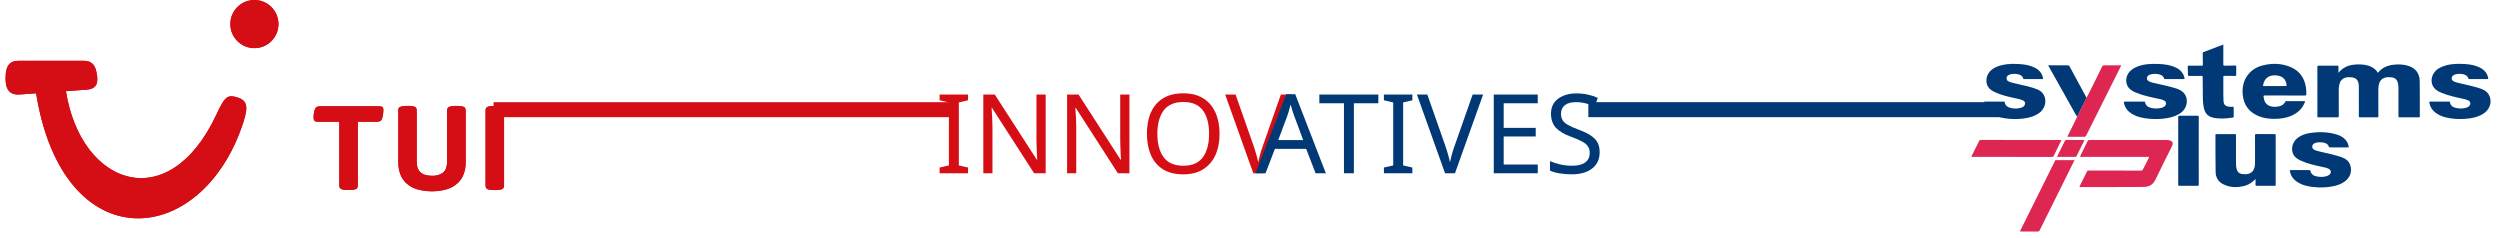
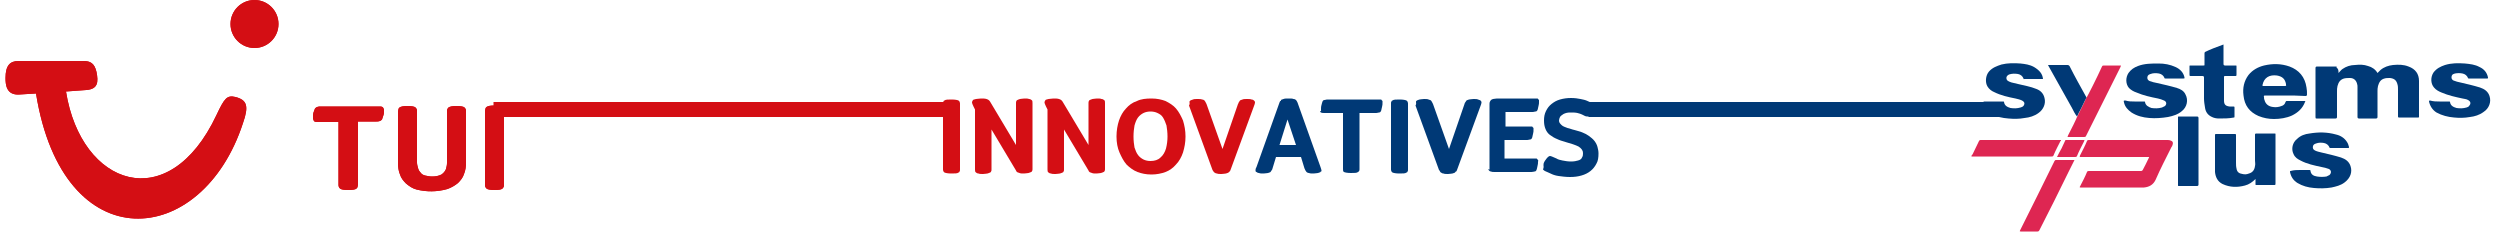
- <svg xmlns="http://www.w3.org/2000/svg" version="1.1" id="Layer_1" x="0px" y="0px" viewBox="0 0 500 47.57" style="enable-background:new 0 0 500 47.57;" xml:space="preserve">
+ <svg xmlns="http://www.w3.org/2000/svg" version="1.1" id="Layer_1" x="0px" y="0px" viewBox="0 0 500 47.6" style="enable-background:new 0 0 500 47.6;" xml:space="preserve">
  <style type="text/css">
- 	.st0{fill:#D40E14;}
- 	.st1{font-family:'TUIType-Bold';}
- 	.st2{font-size:22.049px;}
- 	.st3{fill:#003976;}
- 	.st4{fill:none;stroke:#D40E14;stroke-width:3;stroke-miterlimit:10;}
- 	.st5{fill:none;stroke:#003976;stroke-width:3;stroke-miterlimit:10;}
- 	.st6{fill:none;}
- 	.st7{fill:#DE2652;}
+ 	.st0{enable-background:new    ;}
+ 	.st1{fill:#D40E14;}
+ 	.st2{fill:#003976;}
+ 	.st3{fill:none;stroke:#D40E14;stroke-width:3;stroke-miterlimit:10;}
+ 	.st4{fill:none;stroke:#003976;stroke-width:3;stroke-miterlimit:10;}
+ 	.st5{fill:none;}
+ 	.st6{fill:#DE2652;}
</style>
-   <text transform="matrix(1 0 0 1 187.0473 34.6475)" class="st0 st1 st2">INNOV</text>
-   <text transform="matrix(1 0 0 1 251.1044 34.6475)" class="st3 st1 st2">ATIVES</text>
-   <line id="line1_4_" vector-effect="non-scaling-stroke" class="st4" x1="190.694" y1="21.935" x2="98.713" y2="21.935" />
-   <line id="line2_4_" vector-effect="non-scaling-stroke" class="st5" x1="400.632" y1="21.935" x2="317.669" y2="21.935" />
+   <g class="st0">
+     <path class="st1" d="M188.6,33.9V20.7c0-0.2,0-0.3,0.1-0.4c0-0.1,0.1-0.2,0.2-0.2c0.2-0.2,0.7-0.2,1.4-0.2c0.7,0,1.2,0.1,1.4,0.2   c0.1,0.1,0.1,0.1,0.2,0.2c0,0.1,0.1,0.2,0.1,0.4v13.2c0,0.2,0,0.3-0.1,0.4c0,0.1-0.1,0.2-0.2,0.2c-0.2,0.2-0.7,0.2-1.4,0.2   c-0.7,0-1.2-0.1-1.4-0.2C188.7,34.4,188.6,34.1,188.6,33.9z" />
+     <path class="st1" d="M194.4,20.5c0-0.2,0.1-0.3,0.2-0.5c0.1-0.1,0.3-0.1,0.6-0.2c0.3,0,0.6-0.1,1-0.1c0.4,0,0.8,0,1.1,0.1   c0.3,0.1,0.5,0.2,0.7,0.5l5.2,8.7v-8.4c0-0.2,0-0.3,0.1-0.4c0-0.1,0.1-0.2,0.2-0.2c0.1-0.1,0.3-0.1,0.5-0.2c0.2,0,0.5-0.1,0.9-0.1   c0.4,0,0.7,0,0.9,0.1c0.2,0,0.4,0.1,0.5,0.2c0.2,0.1,0.2,0.3,0.2,0.6v13.2c0,0.2,0,0.3-0.1,0.4c0,0.1-0.1,0.2-0.2,0.2   c-0.1,0.1-0.3,0.1-0.5,0.2c-0.2,0-0.5,0.1-0.9,0.1c-0.4,0-0.7,0-0.9-0.1s-0.4-0.1-0.5-0.2c-0.1-0.1-0.2-0.2-0.2-0.3l-4.9-8.2v8   c0,0.2,0,0.3-0.1,0.4c0,0.1-0.1,0.2-0.2,0.2c-0.1,0.1-0.3,0.1-0.5,0.2c-0.2,0-0.5,0.1-0.9,0.1c-0.4,0-0.7,0-0.9-0.1   c-0.2,0-0.4-0.1-0.5-0.2c-0.2-0.1-0.2-0.4-0.2-0.6v-12l-0.3-0.6C194.5,20.9,194.4,20.6,194.4,20.5z" />
+     <path class="st1" d="M208.9,20.5c0-0.2,0.1-0.3,0.2-0.5c0.1-0.1,0.3-0.1,0.6-0.2c0.3,0,0.6-0.1,1-0.1c0.4,0,0.8,0,1.1,0.1   c0.3,0.1,0.5,0.2,0.7,0.5l5.2,8.7v-8.4c0-0.2,0-0.3,0.1-0.4c0-0.1,0.1-0.2,0.2-0.2c0.1-0.1,0.3-0.1,0.5-0.2c0.2,0,0.5-0.1,0.9-0.1   c0.4,0,0.7,0,0.9,0.1c0.2,0,0.4,0.1,0.5,0.2c0.2,0.1,0.2,0.3,0.2,0.6v13.2c0,0.2,0,0.3-0.1,0.4c0,0.1-0.1,0.2-0.2,0.2   c-0.1,0.1-0.3,0.1-0.5,0.2c-0.2,0-0.5,0.1-0.9,0.1c-0.4,0-0.7,0-0.9-0.1s-0.4-0.1-0.5-0.2c-0.1-0.1-0.2-0.2-0.2-0.3l-4.9-8.2v8   c0,0.2,0,0.3-0.1,0.4c0,0.1-0.1,0.2-0.2,0.2c-0.1,0.1-0.3,0.1-0.5,0.2c-0.2,0-0.5,0.1-0.9,0.1c-0.4,0-0.7,0-0.9-0.1   c-0.2,0-0.4-0.1-0.5-0.2c-0.2-0.1-0.2-0.4-0.2-0.6v-12l-0.3-0.6C209,20.9,208.9,20.6,208.9,20.5z" />
+     <path class="st1" d="M223.3,27.3c0-1.2,0.2-2.3,0.5-3.2s0.8-1.8,1.4-2.4c0.6-0.7,1.3-1.2,2.2-1.5c0.8-0.4,1.8-0.5,2.9-0.5   c1.1,0,2,0.2,2.8,0.5c0.8,0.4,1.6,0.9,2.1,1.5c0.6,0.7,1,1.5,1.4,2.4c0.3,1,0.5,2,0.5,3.2c0,1.2-0.2,2.2-0.5,3.2   c-0.3,0.9-0.8,1.8-1.4,2.4c-0.6,0.7-1.3,1.2-2.1,1.5s-1.8,0.5-2.8,0.5c-1.1,0-2-0.2-2.8-0.5s-1.6-0.9-2.2-1.5   c-0.6-0.7-1-1.5-1.4-2.4S223.3,28.5,223.3,27.3z M226.7,27.3c0,0.9,0.1,1.6,0.2,2.2c0.2,0.6,0.4,1.1,0.7,1.5s0.7,0.7,1.1,0.9   s0.9,0.3,1.4,0.3c0.8,0,1.5-0.2,2-0.7c0.5-0.4,0.9-1.1,1.1-1.8c0.2-0.8,0.3-1.6,0.3-2.4s-0.1-1.6-0.2-2.2c-0.2-0.6-0.4-1.1-0.7-1.6   s-0.7-0.7-1.1-0.9s-0.9-0.3-1.4-0.3c-0.5,0-1,0.1-1.4,0.3s-0.8,0.5-1.1,0.9s-0.5,0.9-0.7,1.6C226.8,25.7,226.7,26.4,226.7,27.3z" />
+     <path class="st1" d="M237.9,20.4c0-0.1,0-0.2,0.1-0.2c0-0.1,0.1-0.1,0.1-0.1c0.1-0.1,0.3-0.1,0.5-0.2s0.5-0.1,0.9-0.1   c0.4,0,0.7,0,0.9,0.1c0.2,0,0.4,0.1,0.5,0.2c0.1,0.1,0.2,0.3,0.4,0.7l3.2,9l3.1-9c0.1-0.1,0.1-0.3,0.2-0.4c0.1-0.1,0.1-0.2,0.2-0.3   c0.1-0.1,0.3-0.1,0.5-0.2s0.5-0.1,0.9-0.1c0.4,0,0.7,0,0.9,0.1c0.2,0,0.4,0.1,0.5,0.2c0.1,0.1,0.2,0.2,0.2,0.4   c0,0.2-0.1,0.4-0.2,0.7L246.1,34c-0.1,0.2-0.1,0.3-0.2,0.3c-0.1,0.1-0.1,0.1-0.2,0.2c-0.1,0.1-0.3,0.1-0.5,0.2   c-0.2,0-0.5,0.1-0.9,0.1c-0.4,0-0.7,0-0.9-0.1c-0.2,0-0.4-0.1-0.5-0.2c-0.1,0-0.1-0.1-0.2-0.2s-0.1-0.2-0.2-0.3l-4.7-12.9   C238,20.8,237.9,20.6,237.9,20.4z" />
+   </g>
+   <g class="st0">
+     <path class="st2" d="M251.1,34.1c0-0.1,0-0.4,0.2-0.7l4.6-12.9c0.1-0.2,0.1-0.3,0.2-0.3s0.1-0.1,0.1-0.2c0.1-0.1,0.3-0.1,0.5-0.2   s0.6-0.1,1-0.1c0.5,0,0.8,0,1,0.1c0.2,0,0.4,0.1,0.5,0.2c0.1,0.1,0.2,0.3,0.3,0.5l4.6,12.9c0.1,0.3,0.2,0.6,0.2,0.7   c0,0.1,0,0.2-0.1,0.2s-0.1,0.1-0.1,0.1c-0.1,0.1-0.3,0.1-0.5,0.2c-0.2,0-0.5,0.1-0.9,0.1c-0.4,0-0.7,0-0.9-0.1   c-0.2,0-0.4-0.1-0.5-0.2c-0.1-0.1-0.1-0.2-0.2-0.3c-0.1-0.1-0.1-0.3-0.2-0.4l-0.7-2.3h-5l-0.7,2.3c0,0.1-0.1,0.3-0.2,0.4   c-0.1,0.1-0.1,0.2-0.2,0.3c-0.1,0.1-0.3,0.1-0.5,0.2c-0.2,0-0.5,0.1-0.9,0.1c-0.4,0-0.7,0-0.9-0.1c-0.2,0-0.4-0.1-0.5-0.2   C251.2,34.4,251.1,34.3,251.1,34.1z M255.9,29h3.3l-1.7-5.1L255.9,29z" />
+     <path class="st2" d="M264.2,21.9c0-0.3,0-0.6,0.1-0.9c0.1-0.3,0.1-0.5,0.2-0.7c0.1-0.2,0.2-0.3,0.4-0.3c0.2,0,0.3-0.1,0.6-0.1h10.2   c0.2,0,0.3,0,0.4,0c0.1,0,0.2,0,0.2,0.1c0.1,0.1,0.1,0.1,0.2,0.2c0,0.1,0,0.2,0,0.4c0,0.2,0,0.5-0.1,0.8s-0.1,0.6-0.2,0.8   c-0.1,0.2-0.2,0.3-0.4,0.3s-0.3,0.1-0.6,0.1h-3.3v11.2c0,0.2,0,0.3-0.1,0.4s-0.1,0.2-0.2,0.2c-0.2,0.2-0.7,0.2-1.4,0.2   c-0.7,0-1.2-0.1-1.4-0.2c-0.2-0.1-0.2-0.3-0.2-0.6V22.6h-3.7c-0.3,0-0.5,0-0.7-0.1c-0.1-0.1-0.2-0.1-0.2-0.2   C264.3,22.2,264.2,22.1,264.2,21.9z" />
+     <path class="st2" d="M278.2,33.9V20.7c0-0.2,0-0.3,0.1-0.4c0-0.1,0.1-0.2,0.2-0.2c0.2-0.2,0.7-0.2,1.4-0.2c0.7,0,1.2,0.1,1.4,0.2   c0.1,0.1,0.1,0.1,0.2,0.2c0,0.1,0.1,0.2,0.1,0.4v13.2c0,0.2,0,0.3-0.1,0.4c0,0.1-0.1,0.2-0.2,0.2c-0.2,0.2-0.7,0.2-1.4,0.2   c-0.7,0-1.2-0.1-1.4-0.2C278.3,34.4,278.2,34.1,278.2,33.9z" />
+     <path class="st2" d="M283.2,20.4c0-0.1,0-0.2,0.1-0.2c0-0.1,0.1-0.1,0.1-0.1c0.1-0.1,0.3-0.1,0.5-0.2c0.2,0,0.5-0.1,0.9-0.1   c0.4,0,0.7,0,0.9,0.1s0.4,0.1,0.5,0.2c0.1,0.1,0.2,0.3,0.4,0.7l3.2,9l3.1-9c0-0.1,0.1-0.3,0.2-0.4c0.1-0.1,0.1-0.2,0.2-0.3   c0.1-0.1,0.3-0.1,0.5-0.2c0.2,0,0.5-0.1,0.9-0.1c0.4,0,0.7,0,0.9,0.1s0.4,0.1,0.5,0.2c0.1,0.1,0.2,0.2,0.2,0.4   c0,0.2-0.1,0.4-0.2,0.7L291.4,34c-0.1,0.2-0.1,0.3-0.2,0.3s-0.1,0.1-0.2,0.2c-0.1,0.1-0.3,0.1-0.5,0.2c-0.2,0-0.5,0.1-0.9,0.1   c-0.4,0-0.7,0-0.9-0.1c-0.2,0-0.4-0.1-0.5-0.2c-0.1,0-0.1-0.1-0.2-0.2c0-0.1-0.1-0.2-0.2-0.3l-4.7-12.9   C283.3,20.8,283.2,20.6,283.2,20.4z" />
+     <path class="st2" d="M297.9,33.7V20.8c0-0.2,0-0.3,0.1-0.5c0.1-0.1,0.1-0.2,0.2-0.3c0.1-0.1,0.2-0.1,0.4-0.2c0.2,0,0.5-0.1,0.8-0.1   h7.6c0.2,0,0.3,0,0.4,0c0.1,0,0.2,0,0.2,0.1c0.1,0.1,0.1,0.1,0.2,0.2c0,0.1,0,0.2,0,0.4c0,0.2,0,0.5-0.1,0.8s-0.1,0.6-0.2,0.8   c-0.1,0.2-0.2,0.3-0.4,0.3c-0.2,0-0.3,0.1-0.6,0.1h-5.4v2.9h4.8c0.2,0,0.3,0,0.4,0c0.1,0,0.2,0,0.2,0.1c0.1,0.1,0.1,0.1,0.2,0.2   c0,0.1,0,0.2,0,0.4c0,0.2,0,0.5-0.1,0.8s-0.1,0.6-0.2,0.8c-0.1,0.2-0.2,0.3-0.4,0.3s-0.3,0.1-0.6,0.1h-4.5v3.7h5.9   c0.2,0,0.3,0,0.4,0c0.1,0,0.2,0,0.2,0.1c0.1,0.1,0.1,0.1,0.2,0.2s0,0.2,0,0.4c0,0.2,0,0.5-0.1,0.8c-0.1,0.4-0.1,0.6-0.2,0.8   c-0.1,0.2-0.2,0.3-0.4,0.3c-0.1,0-0.3,0.1-0.6,0.1h-7.3c-0.4,0-0.6,0-0.8-0.1c-0.2,0-0.3-0.1-0.4-0.2c-0.1-0.1-0.1-0.2-0.2-0.3   C298,34,297.9,33.9,297.9,33.7z" />
+     <path class="st2" d="M308.7,33.1c0-0.2,0-0.4,0.1-0.6c0.1-0.2,0.2-0.4,0.3-0.5c0.4-0.6,0.7-0.8,0.9-0.8c0.2,0,0.6,0.2,1.3,0.5   c0.3,0.2,0.7,0.3,1.2,0.4c0.5,0.1,1.1,0.2,1.7,0.2c0.6,0,1.1-0.1,1.4-0.2c0.4-0.1,0.7-0.3,0.8-0.6c0.2-0.3,0.2-0.6,0.2-0.9   c0-0.5-0.3-0.9-0.9-1.3c-0.6-0.3-1.5-0.6-2.6-0.9c-0.6-0.2-1.1-0.3-1.7-0.6c-0.5-0.2-1-0.5-1.4-0.8s-0.7-0.7-0.9-1.2   s-0.3-1-0.3-1.7c0-0.7,0.1-1.3,0.4-1.9c0.3-0.6,0.6-1,1.1-1.4c0.5-0.4,1-0.7,1.7-0.9c0.7-0.2,1.4-0.3,2.2-0.3   c0.8,0,1.4,0.1,1.9,0.2c0.5,0.1,1,0.2,1.4,0.4c0.5,0.2,0.9,0.4,1.1,0.6c0.3,0.2,0.4,0.4,0.4,0.6c0,0.2,0,0.4-0.1,0.6   c-0.1,0.2-0.2,0.4-0.3,0.6c-0.1,0.2-0.2,0.4-0.4,0.5c-0.1,0.1-0.3,0.2-0.5,0.2c-0.2,0-0.5,0-0.7-0.1c-0.2-0.1-0.4-0.2-0.6-0.3   c-0.2-0.1-0.5-0.2-0.9-0.3c-0.4-0.1-0.9-0.1-1.5-0.1c-0.5,0-0.9,0.1-1.3,0.3c-0.3,0.2-0.6,0.4-0.7,0.6c-0.1,0.2-0.2,0.5-0.2,0.7   c0,0.4,0.2,0.6,0.5,0.9s0.7,0.4,1.2,0.6c0.5,0.1,0.9,0.3,1.4,0.4c0.6,0.2,1.2,0.3,1.6,0.5c0.5,0.2,0.9,0.4,1.3,0.7   c0.4,0.3,0.8,0.6,1.1,1c0.3,0.4,0.5,0.8,0.6,1.2c0.1,0.4,0.2,0.8,0.2,1.3c0,0.8-0.1,1.5-0.4,2c-0.3,0.6-0.7,1.1-1.2,1.5   c-0.5,0.4-1.1,0.7-1.8,0.9s-1.4,0.3-2.3,0.3c-0.8,0-1.6-0.1-2.3-0.2c-0.7-0.1-1.2-0.3-1.6-0.5c-0.4-0.2-0.7-0.3-0.9-0.4   c-0.3-0.1-0.5-0.3-0.6-0.4C308.8,33.4,308.7,33.2,308.7,33.1z" />
+   </g>
+   <line id="line1_4_" vector-effect="non-scaling-stroke" class="st3" x1="190.7" y1="21.9" x2="98.7" y2="21.9" />
+   <line id="line2_4_" vector-effect="non-scaling-stroke" class="st4" x1="400.6" y1="21.9" x2="317.7" y2="21.9" />
  <g>
-     <path class="st0" d="M100.534,37.749c0.091-0.072,0.163-0.165,0.212-0.271c0.051-0.145,0.074-0.3,0.066-0.454V22.17   c0.007-0.157-0.016-0.314-0.066-0.462c-0.047-0.103-0.12-0.192-0.212-0.259c-0.224-0.172-0.747-0.259-1.565-0.259   s-1.349,0.086-1.591,0.259c-0.092,0.066-0.165,0.155-0.212,0.259c-0.047,0.149-0.065,0.306-0.054,0.462v14.863   c-0.027,0.267,0.068,0.531,0.259,0.721c0.224,0.172,0.755,0.259,1.591,0.259C99.796,38.012,100.32,37.924,100.534,37.749z    M89.451,37.832c0.773-0.252,1.483-0.665,2.082-1.216c0.543-0.503,0.96-1.128,1.216-1.824c0.261-0.743,0.391-1.524,0.383-2.311   V22.169c0.032-0.27-0.063-0.539-0.259-0.729c-0.245-0.172-0.766-0.259-1.565-0.259s-1.33,0.086-1.591,0.259   c-0.096,0.062-0.171,0.152-0.216,0.259c-0.055,0.15-0.084,0.31-0.083,0.47v10.267c-0.003,0.425-0.074,0.847-0.212,1.249   c-0.167,0.456-0.498,0.833-0.928,1.057c-0.584,0.303-1.238,0.446-1.894,0.416c-0.471,0.01-0.941-0.056-1.39-0.195   c-0.352-0.11-0.673-0.3-0.941-0.554c-0.248-0.242-0.433-0.538-0.541-0.866c-0.117-0.359-0.174-0.735-0.17-1.111V22.168   c0.032-0.27-0.063-0.539-0.259-0.729c-0.245-0.172-0.766-0.259-1.565-0.259s-1.33,0.086-1.591,0.259   c-0.096,0.062-0.171,0.152-0.216,0.259c-0.044,0.152-0.061,0.312-0.05,0.47v10.309c-0.007,0.787,0.122,1.568,0.383,2.311   c0.249,0.7,0.659,1.33,1.199,1.84c0.6,0.544,1.31,0.953,2.082,1.199c1.998,0.583,4.122,0.583,6.12,0L89.451,37.832z M71.291,37.749   c0.089-0.072,0.159-0.164,0.204-0.271c0.048-0.146,0.069-0.3,0.062-0.454V24.348h3.705c0.224,0.006,0.449-0.02,0.666-0.079   c0.173-0.057,0.316-0.182,0.396-0.346c0.133-0.289,0.22-0.596,0.259-0.912c0.053-0.309,0.084-0.62,0.091-0.933   c0.005-0.15-0.012-0.301-0.05-0.445c-0.032-0.106-0.101-0.198-0.195-0.259c-0.08-0.046-0.167-0.077-0.259-0.091   c-0.161-0.023-0.324-0.033-0.487-0.029H64.147c-0.224-0.006-0.449,0.02-0.666,0.079c-0.18,0.053-0.331,0.178-0.416,0.346   c-0.128,0.251-0.215,0.521-0.259,0.8c-0.061,0.34-0.092,0.684-0.091,1.028c0.001,0.156,0.024,0.313,0.071,0.462   c0.033,0.108,0.106,0.201,0.204,0.259c0.234,0.101,0.488,0.142,0.741,0.12h4.126v12.669c-0.034,0.274,0.071,0.547,0.279,0.729   c0.224,0.172,0.755,0.259,1.591,0.259c0.836,0,1.356-0.083,1.561-0.25L71.291,37.749z" />
-     <path class="st0" d="M3.69,12.161h12.986c1.282,0,2.232,0.416,2.607,2.211c0.416,2.01,0.259,3.41-2.015,3.568l-4.08,0.292   c3.006,18.943,20.533,25.121,30.08,4.708c1.582-3.376,2.082-3.993,3.826-3.564c2.344,0.583,2.665,1.799,1.54,5.191   C40.395,49.731,12.659,52.254,7.217,18.66l-3.301,0.238c-2.694,0.191-2.802-2.082-2.802-3.331   C1.106,13.056,2.034,12.161,3.69,12.161z" />
-     <circle class="st0" cx="50.878" cy="4.813" r="4.813" />
+     <path class="st1" d="M100.5,37.7c0.1-0.1,0.2-0.2,0.2-0.3c0.1-0.1,0.1-0.3,0.1-0.5V22.2c0-0.2,0-0.3-0.1-0.5c0-0.1-0.1-0.2-0.2-0.3   c-0.2-0.2-0.7-0.3-1.6-0.3s-1.3,0.1-1.6,0.3c-0.1,0.1-0.2,0.2-0.2,0.3c0,0.1-0.1,0.3-0.1,0.5V37c0,0.3,0.1,0.5,0.3,0.7   c0.2,0.2,0.8,0.3,1.6,0.3C99.8,38,100.3,37.9,100.5,37.7z M89.5,37.8c0.8-0.3,1.5-0.7,2.1-1.2c0.5-0.5,1-1.1,1.2-1.8   c0.3-0.7,0.4-1.5,0.4-2.3V22.2c0-0.3-0.1-0.5-0.3-0.7c-0.2-0.2-0.8-0.3-1.6-0.3s-1.3,0.1-1.6,0.3c-0.1,0.1-0.2,0.2-0.2,0.3   c-0.1,0.1-0.1,0.3-0.1,0.5v10.3c0,0.4-0.1,0.8-0.2,1.2c-0.2,0.5-0.5,0.8-0.9,1.1c-0.6,0.3-1.2,0.4-1.9,0.4c-0.5,0-0.9-0.1-1.4-0.2   c-0.4-0.1-0.7-0.3-0.9-0.6c-0.2-0.2-0.4-0.5-0.5-0.9c-0.1-0.4-0.2-0.7-0.2-1.1V22.2c0-0.3-0.1-0.5-0.3-0.7   c-0.2-0.2-0.8-0.3-1.6-0.3s-1.3,0.1-1.6,0.3c-0.1,0.1-0.2,0.2-0.2,0.3c0,0.2-0.1,0.3-0.1,0.5v10.3c0,0.8,0.1,1.6,0.4,2.3   c0.2,0.7,0.7,1.3,1.2,1.8c0.6,0.5,1.3,1,2.1,1.2C85.3,38.4,87.4,38.4,89.5,37.8L89.5,37.8z M71.3,37.7c0.1-0.1,0.2-0.2,0.2-0.3   c0-0.1,0.1-0.3,0.1-0.5V24.3h3.7c0.2,0,0.4,0,0.7-0.1c0.2-0.1,0.3-0.2,0.4-0.3c0.1-0.3,0.2-0.6,0.3-0.9c0.1-0.3,0.1-0.6,0.1-0.9   c0-0.1,0-0.3-0.1-0.4c0-0.1-0.1-0.2-0.2-0.3c-0.1,0-0.2-0.1-0.3-0.1c-0.2,0-0.3,0-0.5,0H64.1c-0.2,0-0.4,0-0.7,0.1   c-0.2,0.1-0.3,0.2-0.4,0.3c-0.1,0.3-0.2,0.5-0.3,0.8c-0.1,0.3-0.1,0.7-0.1,1c0,0.2,0,0.3,0.1,0.5c0,0.1,0.1,0.2,0.2,0.3   c0.2,0.1,0.5,0.1,0.7,0.1h4.1V37c0,0.3,0.1,0.5,0.3,0.7c0.2,0.2,0.8,0.3,1.6,0.3C70.6,38,71.1,37.9,71.3,37.7L71.3,37.7z" />
+     <path class="st1" d="M3.7,12.2h13c1.3,0,2.2,0.4,2.6,2.2c0.4,2,0.3,3.4-2,3.6l-4.1,0.3c3,18.9,20.5,25.1,30.1,4.7   c1.6-3.4,2.1-4,3.8-3.6c2.3,0.6,2.7,1.8,1.5,5.2c-8.2,25.2-36,27.7-41.4-5.9l-3.3,0.2c-2.7,0.2-2.8-2.1-2.8-3.3   C1.1,13.1,2,12.2,3.7,12.2z" />
+     <circle class="st1" cx="50.9" cy="4.8" r="4.8" />
  </g>
  <g id="Layer_5_4_">
-     <line class="st6" x1="173.676" y1="20.368" x2="151.157" y2="20.368" />
+     <line class="st5" x1="173.7" y1="20.4" x2="151.2" y2="20.4" />
  </g>
-   <path id="line2_3_" vector-effect="non-scaling-stroke" class="st5" d="M317.669,17.935" />
-   <path id="line2_1_" vector-effect="non-scaling-stroke" class="st5" d="M398.632,17.935" />
+   <path id="line2_3_" vector-effect="non-scaling-stroke" class="st4" d="M317.7,17.9" />
+   <path id="line2_1_" vector-effect="non-scaling-stroke" class="st4" d="M398.6,17.9" />
  <g>
-     <path class="st0" d="M100.534,37.749c0.091-0.072,0.163-0.165,0.212-0.271c0.051-0.145,0.074-0.3,0.066-0.454V22.17   c0.007-0.157-0.016-0.314-0.066-0.462c-0.047-0.103-0.12-0.192-0.212-0.259c-0.224-0.172-0.747-0.259-1.565-0.259   s-1.349,0.086-1.591,0.259c-0.092,0.066-0.165,0.155-0.212,0.259c-0.047,0.149-0.065,0.306-0.054,0.462v14.863   c-0.027,0.267,0.068,0.531,0.259,0.721c0.224,0.172,0.755,0.259,1.591,0.259C99.796,38.012,100.32,37.924,100.534,37.749z    M89.451,37.832c0.773-0.252,1.483-0.665,2.082-1.216c0.543-0.503,0.96-1.128,1.216-1.824c0.261-0.743,0.391-1.524,0.383-2.311   V22.169c0.032-0.27-0.063-0.539-0.259-0.729c-0.245-0.172-0.766-0.259-1.565-0.259s-1.33,0.086-1.591,0.259   c-0.096,0.062-0.171,0.152-0.216,0.259c-0.055,0.15-0.084,0.31-0.083,0.47v10.267c-0.003,0.425-0.074,0.847-0.212,1.249   c-0.167,0.456-0.498,0.833-0.928,1.057c-0.584,0.303-1.238,0.446-1.894,0.416c-0.471,0.01-0.941-0.056-1.39-0.195   c-0.352-0.11-0.673-0.3-0.941-0.554c-0.248-0.242-0.433-0.538-0.541-0.866c-0.117-0.359-0.174-0.735-0.17-1.111V22.168   c0.032-0.27-0.063-0.539-0.259-0.729c-0.245-0.172-0.766-0.259-1.565-0.259s-1.33,0.086-1.591,0.259   c-0.096,0.062-0.171,0.152-0.216,0.259c-0.044,0.152-0.061,0.312-0.05,0.47v10.309c-0.007,0.787,0.122,1.568,0.383,2.311   c0.249,0.7,0.659,1.33,1.199,1.84c0.6,0.544,1.31,0.953,2.082,1.199c1.998,0.583,4.122,0.583,6.12,0L89.451,37.832z M71.291,37.749   c0.089-0.072,0.159-0.164,0.204-0.271c0.048-0.146,0.069-0.3,0.062-0.454V24.348h3.705c0.224,0.006,0.449-0.02,0.666-0.079   c0.173-0.057,0.316-0.182,0.396-0.346c0.133-0.289,0.22-0.596,0.259-0.912c0.053-0.309,0.084-0.62,0.091-0.933   c0.005-0.15-0.012-0.301-0.05-0.445c-0.032-0.106-0.101-0.198-0.195-0.259c-0.08-0.046-0.167-0.077-0.259-0.091   c-0.161-0.023-0.324-0.033-0.487-0.029H64.147c-0.224-0.006-0.449,0.02-0.666,0.079c-0.18,0.053-0.331,0.178-0.416,0.346   c-0.128,0.251-0.215,0.521-0.259,0.8c-0.061,0.34-0.092,0.684-0.091,1.028c0.001,0.156,0.024,0.313,0.071,0.462   c0.033,0.108,0.106,0.201,0.204,0.259c0.234,0.101,0.488,0.142,0.741,0.12h4.126v12.669c-0.034,0.274,0.071,0.547,0.279,0.729   c0.224,0.172,0.755,0.259,1.591,0.259c0.836,0,1.356-0.083,1.561-0.25L71.291,37.749z" />
-     <path class="st0" d="M3.69,12.161h12.986c1.282,0,2.232,0.416,2.607,2.211c0.416,2.01,0.259,3.41-2.015,3.568l-4.08,0.292   c3.006,18.943,20.533,25.121,30.08,4.708c1.582-3.376,2.082-3.993,3.826-3.564c2.344,0.583,2.665,1.799,1.54,5.191   C40.395,49.731,12.659,52.254,7.217,18.66l-3.301,0.238c-2.694,0.191-2.802-2.082-2.802-3.331   C1.106,13.056,2.034,12.161,3.69,12.161z" />
-     <circle class="st0" cx="50.878" cy="4.813" r="4.813" />
+     <path class="st1" d="M100.5,37.7c0.1-0.1,0.2-0.2,0.2-0.3c0.1-0.1,0.1-0.3,0.1-0.5V22.2c0-0.2,0-0.3-0.1-0.5c0-0.1-0.1-0.2-0.2-0.3   c-0.2-0.2-0.7-0.3-1.6-0.3s-1.3,0.1-1.6,0.3c-0.1,0.1-0.2,0.2-0.2,0.3c0,0.1-0.1,0.3-0.1,0.5V37c0,0.3,0.1,0.5,0.3,0.7   c0.2,0.2,0.8,0.3,1.6,0.3C99.8,38,100.3,37.9,100.5,37.7z M89.5,37.8c0.8-0.3,1.5-0.7,2.1-1.2c0.5-0.5,1-1.1,1.2-1.8   c0.3-0.7,0.4-1.5,0.4-2.3V22.2c0-0.3-0.1-0.5-0.3-0.7c-0.2-0.2-0.8-0.3-1.6-0.3s-1.3,0.1-1.6,0.3c-0.1,0.1-0.2,0.2-0.2,0.3   c-0.1,0.1-0.1,0.3-0.1,0.5v10.3c0,0.4-0.1,0.8-0.2,1.2c-0.2,0.5-0.5,0.8-0.9,1.1c-0.6,0.3-1.2,0.4-1.9,0.4c-0.5,0-0.9-0.1-1.4-0.2   c-0.4-0.1-0.7-0.3-0.9-0.6c-0.2-0.2-0.4-0.5-0.5-0.9c-0.1-0.4-0.2-0.7-0.2-1.1V22.2c0-0.3-0.1-0.5-0.3-0.7   c-0.2-0.2-0.8-0.3-1.6-0.3s-1.3,0.1-1.6,0.3c-0.1,0.1-0.2,0.2-0.2,0.3c0,0.2-0.1,0.3-0.1,0.5v10.3c0,0.8,0.1,1.6,0.4,2.3   c0.2,0.7,0.7,1.3,1.2,1.8c0.6,0.5,1.3,1,2.1,1.2C85.3,38.4,87.4,38.4,89.5,37.8L89.5,37.8z M71.3,37.7c0.1-0.1,0.2-0.2,0.2-0.3   c0-0.1,0.1-0.3,0.1-0.5V24.3h3.7c0.2,0,0.4,0,0.7-0.1c0.2-0.1,0.3-0.2,0.4-0.3c0.1-0.3,0.2-0.6,0.3-0.9c0.1-0.3,0.1-0.6,0.1-0.9   c0-0.1,0-0.3-0.1-0.4c0-0.1-0.1-0.2-0.2-0.3c-0.1,0-0.2-0.1-0.3-0.1c-0.2,0-0.3,0-0.5,0H64.1c-0.2,0-0.4,0-0.7,0.1   c-0.2,0.1-0.3,0.2-0.4,0.3c-0.1,0.3-0.2,0.5-0.3,0.8c-0.1,0.3-0.1,0.7-0.1,1c0,0.2,0,0.3,0.1,0.5c0,0.1,0.1,0.2,0.2,0.3   c0.2,0.1,0.5,0.1,0.7,0.1h4.1V37c0,0.3,0.1,0.5,0.3,0.7c0.2,0.2,0.8,0.3,1.6,0.3C70.6,38,71.1,37.9,71.3,37.7L71.3,37.7z" />
+     <path class="st1" d="M3.7,12.2h13c1.3,0,2.2,0.4,2.6,2.2c0.4,2,0.3,3.4-2,3.6l-4.1,0.3c3,18.9,20.5,25.1,30.1,4.7   c1.6-3.4,2.1-4,3.8-3.6c2.3,0.6,2.7,1.8,1.5,5.2c-8.2,25.2-36,27.7-41.4-5.9l-3.3,0.2c-2.7,0.2-2.8-2.1-2.8-3.3   C1.1,13.1,2,12.2,3.7,12.2z" />
+     <circle class="st1" cx="50.9" cy="4.8" r="4.8" />
  </g>
  <g id="Layer_5_3_">
-     <line class="st6" x1="173.676" y1="20.368" x2="151.157" y2="20.368" />
+     <line class="st5" x1="173.7" y1="20.4" x2="151.2" y2="20.4" />
  </g>
  <g>
-     <path class="st7" d="M394.334,31.121c0.098-0.047,0.11-0.153,0.151-0.235c0.448-0.894,0.895-1.79,1.333-2.689   c0.07-0.144,0.149-0.205,0.318-0.205c5.337,0.005,10.674,0.004,16.012,0.004c0.035,0,0.07,0.004,0.108,0.006   c0.024,0.1-0.045,0.168-0.082,0.242c-0.474,0.972-0.957,1.939-1.422,2.915c-0.087,0.181-0.189,0.228-0.38,0.228   c-5.24-0.009-10.48-0.012-15.72-0.014c-0.105,0-0.211,0.009-0.316,0.014C394.334,31.298,394.334,31.209,394.334,31.121z" />
-     <path class="st3" d="M467.69,14.563c0.277-0.329,0.536-0.587,0.834-0.804c0.732-0.534,1.572-0.781,2.456-0.846   c0.887-0.065,1.78-0.051,2.646,0.206c0.81,0.24,1.486,0.672,1.944,1.445c0.213-0.218,0.399-0.443,0.618-0.627   c0.723-0.605,1.576-0.899,2.505-0.994c1.06-0.109,2.111-0.083,3.125,0.279c1.373,0.491,2.096,1.537,2.122,2.938   c0.044,2.356,0.017,4.712,0.026,7.069c0.001,0.182-0.043,0.238-0.232,0.237c-1.271-0.008-2.542-0.009-3.812,0   c-0.191,0.001-0.232-0.058-0.231-0.239c0.006-1.783,0.006-3.565,0.002-5.348c-0.001-0.378-0.001-0.759-0.078-1.131   c-0.176-0.848-0.592-1.227-1.452-1.295c-0.376-0.03-0.758-0.037-1.129,0.065c-0.783,0.215-1.147,0.782-1.294,1.536   c-0.07,0.357-0.071,0.719-0.072,1.079c-0.004,1.686-0.006,3.371,0.003,5.057c0.001,0.221-0.059,0.28-0.279,0.278   c-1.121-0.011-2.242-0.011-3.362,0c-0.216,0.002-0.259-0.067-0.259-0.268c0.004-1.986-0.002-3.971-0.002-5.957   c0-0.223-0.035-0.438-0.083-0.652c-0.164-0.733-0.678-1.058-1.375-1.132c-0.393-0.041-0.793-0.046-1.182,0.06   c-0.748,0.205-1.126,0.738-1.277,1.462c-0.075,0.363-0.101,0.732-0.101,1.103c0.001,1.703-0.004,3.407,0.006,5.11   c0.001,0.222-0.057,0.276-0.276,0.274c-1.253-0.011-2.506-0.01-3.759-0.001c-0.203,0.002-0.248-0.059-0.248-0.253   c0.006-3.274,0.006-6.548-0.001-9.822c0-0.215,0.064-0.263,0.268-0.261c1.235,0.009,2.471,0.009,3.707,0   c0.199-0.002,0.257,0.049,0.248,0.249C467.678,13.752,467.69,14.128,467.69,14.563z" />
-     <path class="st7" d="M433.354,27.999c0.239,0,0.474,0.04,0.701,0.11c0.425,0.131,0.581,0.44,0.441,0.863   c-0.047,0.141-0.105,0.28-0.171,0.414c-1.085,2.183-2.208,4.348-3.243,6.554c-0.489,1.042-1.322,1.441-2.338,1.45   c-4.218,0.036-8.437,0.014-12.656,0.019c-0.218,0-0.207-0.064-0.127-0.223c0.486-0.965,0.971-1.93,1.44-2.903   c0.086-0.177,0.2-0.183,0.355-0.182c3.468,0.005,6.937,0.006,10.405,0.018c0.229,0.001,0.342-0.072,0.441-0.271   c0.359-0.725,0.736-1.441,1.106-2.16c0.161-0.314,0.161-0.314-0.182-0.314c-3.389,0-6.778,0-10.167,0c-1.033,0-2.065,0-3.098,0   c-0.296,0-0.296-0.001-0.16-0.275c0.477-0.961,0.96-1.919,1.427-2.885c0.083-0.172,0.181-0.219,0.362-0.219   c2.409,0.005,4.818,0.004,7.228,0.004c0.177,0,0.353,0,0.53,0C425.649,27.997,430.786,27.999,433.354,27.999z" />
-     <path class="st3" d="M456.965,19.099c-1.333,0-2.665,0.006-3.998-0.006c-0.243-0.002-0.288,0.08-0.243,0.29   c0.04,0.189,0.049,0.385,0.1,0.57c0.216,0.78,0.841,1.275,1.653,1.375c0.589,0.073,1.159,0.038,1.711-0.178   c0.373-0.146,0.664-0.398,0.84-0.763c0.053-0.109,0.109-0.159,0.236-0.158c1.191,0.004,2.383,0.006,3.574-0.001   c0.196-0.001,0.192,0.058,0.132,0.215c-0.489,1.274-1.407,2.129-2.629,2.675c-1.143,0.511-2.356,0.668-3.599,0.655   c-1.081-0.011-2.136-0.157-3.133-0.594c-1.792-0.785-2.825-2.141-3.047-4.096c-0.171-1.506,0.092-2.911,1.034-4.134   c0.79-1.025,1.864-1.618,3.106-1.908c1.715-0.401,3.426-0.378,5.088,0.236c1.938,0.716,3.078,2.115,3.391,4.171   c0.069,0.454,0.102,0.91,0.089,1.37c-0.006,0.206-0.066,0.292-0.308,0.289C459.63,19.09,458.298,19.099,456.965,19.099z    M454.948,17.212c0.715,0,1.43-0.007,2.144,0.005c0.197,0.003,0.251-0.065,0.219-0.242c-0.012-0.069-0.013-0.141-0.027-0.209   c-0.196-0.952-0.741-1.49-1.802-1.658c-1.472-0.233-2.592,0.407-2.856,1.878c-0.04,0.224,0.034,0.229,0.204,0.228   C453.536,17.209,454.242,17.212,454.948,17.212z" />
-     <path class="st3" d="M451.112,35.796c-0.61,0.604-1.258,1.108-2.062,1.337c-1.517,0.432-3.029,0.423-4.46-0.311   c-0.958-0.491-1.442-1.366-1.463-2.409c-0.05-2.47-0.026-4.941-0.036-7.411c-0.001-0.137,0.039-0.18,0.178-0.18   c1.253,0.005,2.506,0.007,3.759-0.001c0.213-0.001,0.165,0.127,0.165,0.241c0.001,1.818,0.001,3.635,0,5.453   c0,0.397,0.017,0.791,0.103,1.181c0.147,0.66,0.502,1.028,1.162,1.118c0.417,0.057,0.845,0.057,1.259-0.056   c0.691-0.189,1.125-0.749,1.239-1.546c0.051-0.352,0.05-0.702,0.05-1.054c0.002-1.685,0.005-3.371-0.004-5.056   c-0.001-0.207,0.031-0.285,0.265-0.283c1.209,0.014,2.418,0.011,3.627,0.001c0.197-0.002,0.247,0.046,0.246,0.245   c-0.007,3.283-0.006,6.565-0.001,9.848c0,0.186-0.028,0.255-0.238,0.252c-1.191-0.012-2.382-0.009-3.574-0.002   c-0.166,0.001-0.229-0.033-0.222-0.214C451.122,36.565,451.112,36.18,451.112,35.796z" />
-     <path class="st3" d="M426.88,20.321c0.635,0,1.271,0,1.906,0c0.098,0,0.198-0.016,0.223,0.12c0.135,0.738,0.666,1.038,1.328,1.167   c0.689,0.134,1.38,0.143,2.06-0.071c0.22-0.069,0.426-0.163,0.59-0.333c0.36-0.372,0.294-0.853-0.16-1.098   c-0.382-0.206-0.807-0.282-1.227-0.37c-1.456-0.305-2.912-0.611-4.3-1.168c-0.558-0.224-1.095-0.493-1.505-0.947   c-0.695-0.77-0.734-2.069-0.104-2.987c0.468-0.682,1.14-1.085,1.897-1.363c1.323-0.486,2.7-0.53,4.086-0.479   c1.183,0.043,2.346,0.191,3.434,0.693c0.917,0.424,1.57,1.075,1.786,2.104c0.045,0.212-0.019,0.229-0.196,0.229   c-1.209-0.005-2.418-0.002-3.627-0.005c-0.085,0-0.191,0.048-0.236-0.098c-0.166-0.536-0.585-0.762-1.095-0.865   c-0.578-0.117-1.155-0.121-1.72,0.066c-0.256,0.085-0.48,0.223-0.588,0.491c-0.147,0.367-0.003,0.69,0.399,0.881   c0.471,0.224,0.982,0.313,1.485,0.426c1.348,0.304,2.703,0.584,4.02,1.01c0.731,0.236,1.36,0.631,1.744,1.322   c0.583,1.051,0.268,2.519-0.681,3.329c-0.823,0.703-1.804,1.031-2.841,1.224c-1.22,0.227-2.453,0.267-3.686,0.155   c-1.264-0.115-2.503-0.351-3.597-1.058c-0.748-0.483-1.26-1.138-1.463-2.017c-0.08-0.35-0.077-0.357,0.267-0.357   C425.68,20.321,426.28,20.321,426.88,20.321z" />
-     <path class="st3" d="M408.628,15.814c-0.41,0-0.814,0-1.218,0c-0.838,0-1.677,0.002-2.515-0.003c-0.081,0-0.193,0.062-0.237-0.088   c-0.163-0.549-0.589-0.792-1.108-0.886c-0.595-0.108-1.193-0.122-1.762,0.133c-0.387,0.173-0.556,0.509-0.464,0.871   c0.066,0.26,0.265,0.387,0.486,0.482c0.583,0.253,1.21,0.347,1.822,0.495c1.25,0.302,2.519,0.54,3.719,1.014   c0.815,0.322,1.425,0.881,1.642,1.763c0.279,1.135-0.206,2.335-1.188,3.034c-0.836,0.596-1.789,0.87-2.786,1.027   c-1.068,0.168-2.142,0.199-3.216,0.1c-1.23-0.114-2.432-0.348-3.493-1.04c-0.789-0.515-1.295-1.222-1.476-2.156   c-0.035-0.184,0.005-0.243,0.202-0.242c1.218,0.008,2.436,0.004,3.653,0.005c0.101,0,0.22-0.034,0.247,0.121   c0.128,0.725,0.64,1.036,1.295,1.167c0.672,0.134,1.346,0.14,2.006-0.076c0.298-0.097,0.57-0.242,0.712-0.545   c0.179-0.384,0.043-0.731-0.381-0.928c-0.424-0.196-0.883-0.279-1.337-0.377c-1.464-0.314-2.927-0.635-4.294-1.272   c-0.524-0.244-1.002-0.556-1.324-1.055c-0.538-0.836-0.406-2.165,0.288-2.977c0.666-0.78,1.558-1.148,2.523-1.37   c1.249-0.287,2.514-0.275,3.784-0.171c0.924,0.076,1.825,0.246,2.666,0.651C407.847,13.957,408.483,14.688,408.628,15.814z" />
-     <path class="st3" d="M487.905,20.321c0.618,0,1.235,0,1.853,0c0.093,0,0.203-0.028,0.226,0.115c0.115,0.717,0.613,1.026,1.26,1.162   c0.671,0.141,1.342,0.15,2.006-0.058c0.194-0.061,0.378-0.139,0.531-0.278c0.439-0.396,0.369-0.945-0.163-1.2   c-0.349-0.167-0.729-0.248-1.106-0.328c-1.422-0.301-2.841-0.612-4.191-1.168c-0.548-0.226-1.073-0.498-1.469-0.954   c-0.674-0.778-0.713-2.053-0.1-2.973c0.552-0.829,1.383-1.248,2.301-1.525c1.295-0.39,2.627-0.386,3.954-0.307   c0.999,0.06,1.987,0.231,2.903,0.677c0.912,0.444,1.541,1.115,1.735,2.146c0.034,0.18-0.026,0.186-0.165,0.185   c-1.191-0.003-2.383-0.001-3.574-0.003c-0.083,0-0.177,0.028-0.214-0.097c-0.161-0.539-0.576-0.772-1.086-0.876   c-0.516-0.105-1.032-0.101-1.543,0.035c-0.108,0.029-0.213,0.082-0.312,0.136c-0.268,0.147-0.416,0.366-0.407,0.684   c0.008,0.309,0.193,0.475,0.444,0.596c0.454,0.219,0.946,0.308,1.432,0.42c1.312,0.305,2.633,0.579,3.911,1.014   c0.857,0.291,1.552,0.794,1.85,1.7c0.382,1.16-0.104,2.476-1.164,3.22c-0.825,0.579-1.761,0.85-2.739,1.006   c-1.076,0.171-2.16,0.203-3.242,0.101c-1.23-0.115-2.432-0.35-3.492-1.045c-0.805-0.528-1.312-1.253-1.479-2.21   c-0.026-0.147,0.015-0.182,0.158-0.181C486.652,20.324,487.279,20.321,487.905,20.321z" />
-     <path class="st3" d="M460.004,34.019c0.618,0,1.235,0.003,1.853-0.002c0.141-0.001,0.2,0.022,0.236,0.186   c0.146,0.663,0.645,0.968,1.256,1.083c0.633,0.12,1.276,0.133,1.91-0.036c0.232-0.062,0.449-0.155,0.63-0.317   c0.416-0.374,0.354-0.916-0.142-1.17c-0.457-0.234-0.964-0.308-1.459-0.417c-1.444-0.318-2.891-0.63-4.237-1.271   c-0.597-0.284-1.133-0.648-1.423-1.277c-0.454-0.982-0.163-2.258,0.691-3.032c0.721-0.654,1.601-0.982,2.535-1.139   c1.771-0.298,3.541-0.267,5.283,0.208c0.899,0.245,1.704,0.662,2.23,1.483c0.192,0.3,0.3,0.631,0.378,0.976   c0.03,0.131,0.012,0.189-0.145,0.188c-1.209-0.006-2.418-0.003-3.627-0.003c-0.082,0-0.154-0.001-0.186-0.102   c-0.175-0.546-0.598-0.776-1.124-0.86c-0.525-0.084-1.052-0.103-1.566,0.063c-0.274,0.088-0.512,0.232-0.616,0.527   c-0.132,0.372,0.03,0.7,0.448,0.887c0.418,0.186,0.865,0.279,1.308,0.381c1.322,0.302,2.649,0.586,3.939,1.01   c0.87,0.287,1.607,0.772,1.89,1.688c0.37,1.195,0.004,2.437-1.164,3.263c-0.784,0.555-1.679,0.82-2.61,0.978   c-1.171,0.198-2.351,0.221-3.529,0.101c-1.176-0.119-2.323-0.365-3.33-1.037c-0.789-0.527-1.305-1.235-1.457-2.192   c-0.027-0.169,0.025-0.171,0.15-0.17C458.751,34.021,459.377,34.019,460.004,34.019z" />
-     <path class="st3" d="M444.667,8.909c0,1.344,0.006,2.641-0.006,3.938c-0.002,0.237,0.065,0.296,0.297,0.288   c0.688-0.022,1.377-0.014,2.065-0.026c0.157-0.003,0.234,0.017,0.228,0.208c-0.018,0.538-0.019,1.077-0.01,1.615   c0.003,0.192-0.045,0.256-0.248,0.252c-0.697-0.014-1.395,0.001-2.092-0.01c-0.19-0.003-0.237,0.057-0.234,0.239   c0.024,1.579-0.034,3.159,0.036,4.738c0.033,0.751,0.336,1.084,1.072,1.181c0.264,0.035,0.528,0.046,0.792,0.024   c0.124-0.01,0.173,0.024,0.172,0.155c-0.005,0.609-0.004,1.218,0,1.827c0.001,0.109-0.032,0.152-0.144,0.169   c-0.994,0.152-1.991,0.25-2.999,0.169c-0.492-0.039-0.975-0.111-1.438-0.294c-0.884-0.35-1.256-1.077-1.425-1.945   c-0.116-0.597-0.156-1.203-0.162-1.812c-0.012-1.394-0.029-2.789-0.034-4.183c-0.001-0.205-0.053-0.268-0.265-0.264   c-0.812,0.013-1.624-0.003-2.436,0.011c-0.205,0.003-0.245-0.061-0.245-0.251c-0.001-0.529-0.019-1.059-0.043-1.588   c-0.008-0.173,0.042-0.225,0.218-0.223c0.856,0.009,1.712-0.001,2.568,0.008c0.181,0.002,0.242-0.043,0.238-0.233   c-0.017-0.741-0.016-1.483-0.026-2.224c-0.001-0.109-0.011-0.201,0.123-0.251C441.988,9.932,443.302,9.429,444.667,8.909z" />
-     <path class="st3" d="M439.746,30.168c0,2.242-0.004,4.484,0.006,6.726c0.001,0.226-0.063,0.272-0.278,0.27   c-1.2-0.011-2.401-0.01-3.601-0.001c-0.186,0.001-0.232-0.047-0.232-0.232c0.005-4.511,0.006-9.021,0-13.532   c0-0.198,0.048-0.249,0.247-0.247c1.2,0.01,2.401,0.01,3.601,0c0.209-0.002,0.263,0.054,0.263,0.263   C439.743,25.666,439.746,27.917,439.746,30.168z" />
-     <path class="st7" d="M414.904,32.025c-0.412,0.832-0.804,1.625-1.197,2.416c-1.921,3.866-3.845,7.731-5.761,11.599   c-0.094,0.19-0.195,0.268-0.416,0.266c-1.094-0.013-2.188-0.01-3.282-0.002c-0.214,0.002-0.263-0.033-0.159-0.241   c2.3-4.619,4.595-9.24,6.89-13.861c0.053-0.107,0.104-0.182,0.251-0.181C412.439,32.028,413.647,32.025,414.904,32.025z" />
-     <path class="st7" d="M417.297,19.532c0.113-0.046,2.153-4.237,3.135-6.233c0.081-0.164,0.169-0.232,0.356-0.231   c1.146,0.008,2.291,0.004,3.441,0.004c0.007,0.101-0.061,0.178-0.102,0.261c-2.299,4.595-4.602,9.189-6.896,13.786   c-0.095,0.19-0.198,0.243-0.4,0.242c-1.111-0.01-2.223-0.005-3.336-0.005c-0.008-0.113,0.059-0.189,0.101-0.274   c0.566-1.142,1.82-3.622,1.821-3.743c0.171-0.338,0.345-0.674,0.512-1.013C416.386,21.397,416.841,20.464,417.297,19.532z" />
-     <path class="st3" d="M417.297,19.532c-0.456,0.932-0.911,1.864-1.369,2.795c-0.167,0.339-0.341,0.676-0.512,1.013   c-0.368-0.534-0.651-1.117-0.968-1.681c-1.567-2.786-3.129-5.575-4.692-8.363c-0.038-0.067-0.071-0.136-0.123-0.237   c0.111,0,0.195,0,0.278,0c1.209,0.004,2.418,0.013,3.627,0.006c0.199-0.001,0.297,0.071,0.386,0.236   C415.046,15.381,416.172,17.456,417.297,19.532z" />
-     <path class="st7" d="M411.398,31.371c0.302-0.609,0.581-1.175,0.861-1.739c0.242-0.489,0.486-0.977,0.727-1.466   c0.049-0.099,0.095-0.173,0.23-0.172c1.217,0.005,2.433,0.003,3.651,0.003c0.015,0.116-0.056,0.193-0.097,0.275   c-0.474,0.962-0.956,1.92-1.426,2.883c-0.08,0.163-0.174,0.223-0.36,0.221C413.805,31.366,412.624,31.371,411.398,31.371z" />
+     <path class="st6" d="M394.3,31.1c0.1,0,0.1-0.2,0.2-0.2c0.4-0.9,0.9-1.8,1.3-2.7c0.1-0.1,0.1-0.2,0.3-0.2c5.3,0,10.7,0,16,0   c0,0,0.1,0,0.1,0c0,0.1,0,0.2-0.1,0.2c-0.5,1-1,1.9-1.4,2.9c-0.1,0.2-0.2,0.2-0.4,0.2c-5.2,0-10.5,0-15.7,0c-0.1,0-0.2,0-0.3,0   C394.3,31.3,394.3,31.2,394.3,31.1z" />
+     <path class="st2" d="M467.7,14.6c0.3-0.3,0.5-0.6,0.8-0.8c0.7-0.5,1.6-0.8,2.5-0.8c0.9-0.1,1.8-0.1,2.6,0.2   c0.8,0.2,1.5,0.7,1.9,1.4c0.2-0.2,0.4-0.4,0.6-0.6c0.7-0.6,1.6-0.9,2.5-1c1.1-0.1,2.1-0.1,3.1,0.3c1.4,0.5,2.1,1.5,2.1,2.9   c0,2.4,0,4.7,0,7.1c0,0.2,0,0.2-0.2,0.2c-1.3,0-2.5,0-3.8,0c-0.2,0-0.2-0.1-0.2-0.2c0-1.8,0-3.6,0-5.3c0-0.4,0-0.8-0.1-1.1   c-0.2-0.8-0.6-1.2-1.5-1.3c-0.4,0-0.8,0-1.1,0.1c-0.8,0.2-1.1,0.8-1.3,1.5c-0.1,0.4-0.1,0.7-0.1,1.1c0,1.7,0,3.4,0,5.1   c0,0.2-0.1,0.3-0.3,0.3c-1.1,0-2.2,0-3.4,0c-0.2,0-0.3-0.1-0.3-0.3c0-2,0-4,0-6c0-0.2,0-0.4-0.1-0.7c-0.2-0.7-0.7-1.1-1.4-1.1   c-0.4,0-0.8,0-1.2,0.1c-0.7,0.2-1.1,0.7-1.3,1.5c-0.1,0.4-0.1,0.7-0.1,1.1c0,1.7,0,3.4,0,5.1c0,0.2-0.1,0.3-0.3,0.3   c-1.3,0-2.5,0-3.8,0c-0.2,0-0.2-0.1-0.2-0.3c0-3.3,0-6.5,0-9.8c0-0.2,0.1-0.3,0.3-0.3c1.2,0,2.5,0,3.7,0c0.2,0,0.3,0,0.2,0.2   C467.7,13.8,467.7,14.1,467.7,14.6z" />
+     <path class="st6" d="M433.4,28c0.2,0,0.5,0,0.7,0.1c0.4,0.1,0.6,0.4,0.4,0.9c0,0.1-0.1,0.3-0.2,0.4c-1.1,2.2-2.2,4.3-3.2,6.6   c-0.5,1-1.3,1.4-2.3,1.5c-4.2,0-8.4,0-12.7,0c-0.2,0-0.2-0.1-0.1-0.2c0.5-1,1-1.9,1.4-2.9c0.1-0.2,0.2-0.2,0.4-0.2   c3.5,0,6.9,0,10.4,0c0.2,0,0.3-0.1,0.4-0.3c0.4-0.7,0.7-1.4,1.1-2.2c0.2-0.3,0.2-0.3-0.2-0.3c-3.4,0-6.8,0-10.2,0c-1,0-2.1,0-3.1,0   c-0.3,0-0.3,0-0.2-0.3c0.5-1,1-1.9,1.4-2.9c0.1-0.2,0.2-0.2,0.4-0.2c2.4,0,4.8,0,7.2,0c0.2,0,0.4,0,0.5,0   C425.6,28,430.8,28,433.4,28z" />
+     <path class="st2" d="M457,19.1c-1.3,0-2.7,0-4,0c-0.2,0-0.3,0.1-0.2,0.3c0,0.2,0,0.4,0.1,0.6c0.2,0.8,0.8,1.3,1.7,1.4   c0.6,0.1,1.2,0,1.7-0.2c0.4-0.1,0.7-0.4,0.8-0.8c0.1-0.1,0.1-0.2,0.2-0.2c1.2,0,2.4,0,3.6,0c0.2,0,0.2,0.1,0.1,0.2   c-0.5,1.3-1.4,2.1-2.6,2.7c-1.1,0.5-2.4,0.7-3.6,0.7c-1.1,0-2.1-0.2-3.1-0.6c-1.8-0.8-2.8-2.1-3-4.1c-0.2-1.5,0.1-2.9,1-4.1   c0.8-1,1.9-1.6,3.1-1.9c1.7-0.4,3.4-0.4,5.1,0.2c1.9,0.7,3.1,2.1,3.4,4.2c0.1,0.5,0.1,0.9,0.1,1.4c0,0.2-0.1,0.3-0.3,0.3   C459.6,19.1,458.3,19.1,457,19.1z M454.9,17.2c0.7,0,1.4,0,2.1,0c0.2,0,0.3-0.1,0.2-0.2c0-0.1,0-0.1,0-0.2c-0.2-1-0.7-1.5-1.8-1.7   c-1.5-0.2-2.6,0.4-2.9,1.9c0,0.2,0,0.2,0.2,0.2C453.5,17.2,454.2,17.2,454.9,17.2z" />
+     <path class="st2" d="M451.1,35.8c-0.6,0.6-1.3,1.1-2.1,1.3c-1.5,0.4-3,0.4-4.5-0.3c-1-0.5-1.4-1.4-1.5-2.4c0-2.5,0-4.9,0-7.4   c0-0.1,0-0.2,0.2-0.2c1.3,0,2.5,0,3.8,0c0.2,0,0.2,0.1,0.2,0.2c0,1.8,0,3.6,0,5.5c0,0.4,0,0.8,0.1,1.2c0.1,0.7,0.5,1,1.2,1.1   c0.4,0.1,0.8,0.1,1.3-0.1c0.7-0.2,1.1-0.7,1.2-1.5c0.1-0.4,0-0.7,0-1.1c0-1.7,0-3.4,0-5.1c0-0.2,0-0.3,0.3-0.3c1.2,0,2.4,0,3.6,0   c0.2,0,0.2,0,0.2,0.2c0,3.3,0,6.6,0,9.8c0,0.2,0,0.3-0.2,0.3c-1.2,0-2.4,0-3.6,0c-0.2,0-0.2,0-0.2-0.2   C451.1,36.6,451.1,36.2,451.1,35.8z" />
+     <path class="st2" d="M426.9,20.3c0.6,0,1.3,0,1.9,0c0.1,0,0.2,0,0.2,0.1c0.1,0.7,0.7,1,1.3,1.2c0.7,0.1,1.4,0.1,2.1-0.1   c0.2-0.1,0.4-0.2,0.6-0.3c0.4-0.4,0.3-0.9-0.2-1.1c-0.4-0.2-0.8-0.3-1.2-0.4c-1.5-0.3-2.9-0.6-4.3-1.2c-0.6-0.2-1.1-0.5-1.5-0.9   c-0.7-0.8-0.7-2.1-0.1-3c0.5-0.7,1.1-1.1,1.9-1.4c1.3-0.5,2.7-0.5,4.1-0.5c1.2,0,2.3,0.2,3.4,0.7c0.9,0.4,1.6,1.1,1.8,2.1   c0,0.2,0,0.2-0.2,0.2c-1.2,0-2.4,0-3.6,0c-0.1,0-0.2,0-0.2-0.1c-0.2-0.5-0.6-0.8-1.1-0.9c-0.6-0.1-1.2-0.1-1.7,0.1   c-0.3,0.1-0.5,0.2-0.6,0.5c-0.1,0.4,0,0.7,0.4,0.9c0.5,0.2,1,0.3,1.5,0.4c1.3,0.3,2.7,0.6,4,1c0.7,0.2,1.4,0.6,1.7,1.3   c0.6,1.1,0.3,2.5-0.7,3.3c-0.8,0.7-1.8,1-2.8,1.2c-1.2,0.2-2.5,0.3-3.7,0.2c-1.3-0.1-2.5-0.4-3.6-1.1c-0.7-0.5-1.3-1.1-1.5-2   c-0.1-0.4-0.1-0.4,0.3-0.4C425.7,20.3,426.3,20.3,426.9,20.3z" />
+     <path class="st2" d="M408.6,15.8c-0.4,0-0.8,0-1.2,0c-0.8,0-1.7,0-2.5,0c-0.1,0-0.2,0.1-0.2-0.1c-0.2-0.5-0.6-0.8-1.1-0.9   c-0.6-0.1-1.2-0.1-1.8,0.1c-0.4,0.2-0.6,0.5-0.5,0.9c0.1,0.3,0.3,0.4,0.5,0.5c0.6,0.3,1.2,0.3,1.8,0.5c1.2,0.3,2.5,0.5,3.7,1   c0.8,0.3,1.4,0.9,1.6,1.8c0.3,1.1-0.2,2.3-1.2,3c-0.8,0.6-1.8,0.9-2.8,1c-1.1,0.2-2.1,0.2-3.2,0.1c-1.2-0.1-2.4-0.3-3.5-1   c-0.8-0.5-1.3-1.2-1.5-2.2c0-0.2,0-0.2,0.2-0.2c1.2,0,2.4,0,3.7,0c0.1,0,0.2,0,0.2,0.1c0.1,0.7,0.6,1,1.3,1.2   c0.7,0.1,1.3,0.1,2-0.1c0.3-0.1,0.6-0.2,0.7-0.5c0.2-0.4,0-0.7-0.4-0.9c-0.4-0.2-0.9-0.3-1.3-0.4c-1.5-0.3-2.9-0.6-4.3-1.3   c-0.5-0.2-1-0.6-1.3-1.1c-0.5-0.8-0.4-2.2,0.3-3c0.7-0.8,1.6-1.1,2.5-1.4c1.2-0.3,2.5-0.3,3.8-0.2c0.9,0.1,1.8,0.2,2.7,0.7   C407.8,14,408.5,14.7,408.6,15.8z" />
+     <path class="st2" d="M487.9,20.3c0.6,0,1.2,0,1.9,0c0.1,0,0.2,0,0.2,0.1c0.1,0.7,0.6,1,1.3,1.2c0.7,0.1,1.3,0.1,2-0.1   c0.2-0.1,0.4-0.1,0.5-0.3c0.4-0.4,0.4-0.9-0.2-1.2c-0.3-0.2-0.7-0.2-1.1-0.3c-1.4-0.3-2.8-0.6-4.2-1.2c-0.5-0.2-1.1-0.5-1.5-1   c-0.7-0.8-0.7-2.1-0.1-3c0.6-0.8,1.4-1.2,2.3-1.5c1.3-0.4,2.6-0.4,4-0.3c1,0.1,2,0.2,2.9,0.7c0.9,0.4,1.5,1.1,1.7,2.1   c0,0.2,0,0.2-0.2,0.2c-1.2,0-2.4,0-3.6,0c-0.1,0-0.2,0-0.2-0.1c-0.2-0.5-0.6-0.8-1.1-0.9c-0.5-0.1-1-0.1-1.5,0   c-0.1,0-0.2,0.1-0.3,0.1c-0.3,0.1-0.4,0.4-0.4,0.7c0,0.3,0.2,0.5,0.4,0.6c0.5,0.2,0.9,0.3,1.4,0.4c1.3,0.3,2.6,0.6,3.9,1   c0.9,0.3,1.6,0.8,1.9,1.7c0.4,1.2-0.1,2.5-1.2,3.2c-0.8,0.6-1.8,0.9-2.7,1c-1.1,0.2-2.2,0.2-3.2,0.1c-1.2-0.1-2.4-0.4-3.5-1   c-0.8-0.5-1.3-1.3-1.5-2.2c0-0.1,0-0.2,0.2-0.2C486.7,20.3,487.3,20.3,487.9,20.3z" />
+     <path class="st2" d="M460,34c0.6,0,1.2,0,1.9,0c0.1,0,0.2,0,0.2,0.2c0.1,0.7,0.6,1,1.3,1.1c0.6,0.1,1.3,0.1,1.9,0   c0.2-0.1,0.4-0.2,0.6-0.3c0.4-0.4,0.4-0.9-0.1-1.2c-0.5-0.2-1-0.3-1.5-0.4c-1.4-0.3-2.9-0.6-4.2-1.3c-0.6-0.3-1.1-0.6-1.4-1.3   c-0.5-1-0.2-2.3,0.7-3c0.7-0.7,1.6-1,2.5-1.1c1.8-0.3,3.5-0.3,5.3,0.2c0.9,0.2,1.7,0.7,2.2,1.5c0.2,0.3,0.3,0.6,0.4,1   c0,0.1,0,0.2-0.1,0.2c-1.2,0-2.4,0-3.6,0c-0.1,0-0.2,0-0.2-0.1c-0.2-0.5-0.6-0.8-1.1-0.9c-0.5-0.1-1.1-0.1-1.6,0.1   c-0.3,0.1-0.5,0.2-0.6,0.5c-0.1,0.4,0,0.7,0.4,0.9c0.4,0.2,0.9,0.3,1.3,0.4c1.3,0.3,2.6,0.6,3.9,1c0.9,0.3,1.6,0.8,1.9,1.7   c0.4,1.2,0,2.4-1.2,3.3c-0.8,0.6-1.7,0.8-2.6,1c-1.2,0.2-2.4,0.2-3.5,0.1c-1.2-0.1-2.3-0.4-3.3-1c-0.8-0.5-1.3-1.2-1.5-2.2   c0-0.2,0-0.2,0.1-0.2C458.8,34,459.4,34,460,34z" />
+     <path class="st2" d="M444.7,8.9c0,1.3,0,2.6,0,3.9c0,0.2,0.1,0.3,0.3,0.3c0.7,0,1.4,0,2.1,0c0.2,0,0.2,0,0.2,0.2c0,0.5,0,1.1,0,1.6   c0,0.2,0,0.3-0.2,0.3c-0.7,0-1.4,0-2.1,0c-0.2,0-0.2,0.1-0.2,0.2c0,1.6,0,3.2,0,4.7c0,0.8,0.3,1.1,1.1,1.2c0.3,0,0.5,0,0.8,0   c0.1,0,0.2,0,0.2,0.2c0,0.6,0,1.2,0,1.8c0,0.1,0,0.2-0.1,0.2c-1,0.2-2,0.2-3,0.2c-0.5,0-1-0.1-1.4-0.3c-0.9-0.4-1.3-1.1-1.4-1.9   c-0.1-0.6-0.2-1.2-0.2-1.8c0-1.4,0-2.8,0-4.2c0-0.2-0.1-0.3-0.3-0.3c-0.8,0-1.6,0-2.4,0c-0.2,0-0.2-0.1-0.2-0.3c0-0.5,0-1.1,0-1.6   c0-0.2,0-0.2,0.2-0.2c0.9,0,1.7,0,2.6,0c0.2,0,0.2,0,0.2-0.2c0-0.7,0-1.5,0-2.2c0-0.1,0-0.2,0.1-0.3C442,9.9,443.3,9.4,444.7,8.9z" />
+     <path class="st2" d="M439.7,30.2c0,2.2,0,4.5,0,6.7c0,0.2-0.1,0.3-0.3,0.3c-1.2,0-2.4,0-3.6,0c-0.2,0-0.2,0-0.2-0.2   c0-4.5,0-9,0-13.5c0-0.2,0-0.2,0.2-0.2c1.2,0,2.4,0,3.6,0c0.2,0,0.3,0.1,0.3,0.3C439.7,25.7,439.7,27.9,439.7,30.2z" />
+     <path class="st6" d="M414.9,32c-0.4,0.8-0.8,1.6-1.2,2.4c-1.9,3.9-3.8,7.7-5.8,11.6c-0.1,0.2-0.2,0.3-0.4,0.3c-1.1,0-2.2,0-3.3,0   c-0.2,0-0.3,0-0.2-0.2c2.3-4.6,4.6-9.2,6.9-13.9c0.1-0.1,0.1-0.2,0.3-0.2C412.4,32,413.6,32,414.9,32z" />
+     <path class="st6" d="M417.3,19.5c0.1,0,2.2-4.2,3.1-6.2c0.1-0.2,0.2-0.2,0.4-0.2c1.1,0,2.3,0,3.4,0c0,0.1-0.1,0.2-0.1,0.3   c-2.3,4.6-4.6,9.2-6.9,13.8c-0.1,0.2-0.2,0.2-0.4,0.2c-1.1,0-2.2,0-3.3,0c0-0.1,0.1-0.2,0.1-0.3c0.6-1.1,1.8-3.6,1.8-3.7   c0.2-0.3,0.3-0.7,0.5-1C416.4,21.4,416.8,20.5,417.3,19.5z" />
+     <path class="st2" d="M417.3,19.5c-0.5,0.9-0.9,1.9-1.4,2.8c-0.2,0.3-0.3,0.7-0.5,1c-0.4-0.5-0.7-1.1-1-1.7   c-1.6-2.8-3.1-5.6-4.7-8.4c0-0.1-0.1-0.1-0.1-0.2c0.1,0,0.2,0,0.3,0c1.2,0,2.4,0,3.6,0c0.2,0,0.3,0.1,0.4,0.2   C415,15.4,416.2,17.5,417.3,19.5z" />
+     <path class="st6" d="M411.4,31.4c0.3-0.6,0.6-1.2,0.9-1.7c0.2-0.5,0.5-1,0.7-1.5c0-0.1,0.1-0.2,0.2-0.2c1.2,0,2.4,0,3.7,0   c0,0.1-0.1,0.2-0.1,0.3c-0.5,1-1,1.9-1.4,2.9c-0.1,0.2-0.2,0.2-0.4,0.2C413.8,31.4,412.6,31.4,411.4,31.4z" />
  </g>
</svg>
